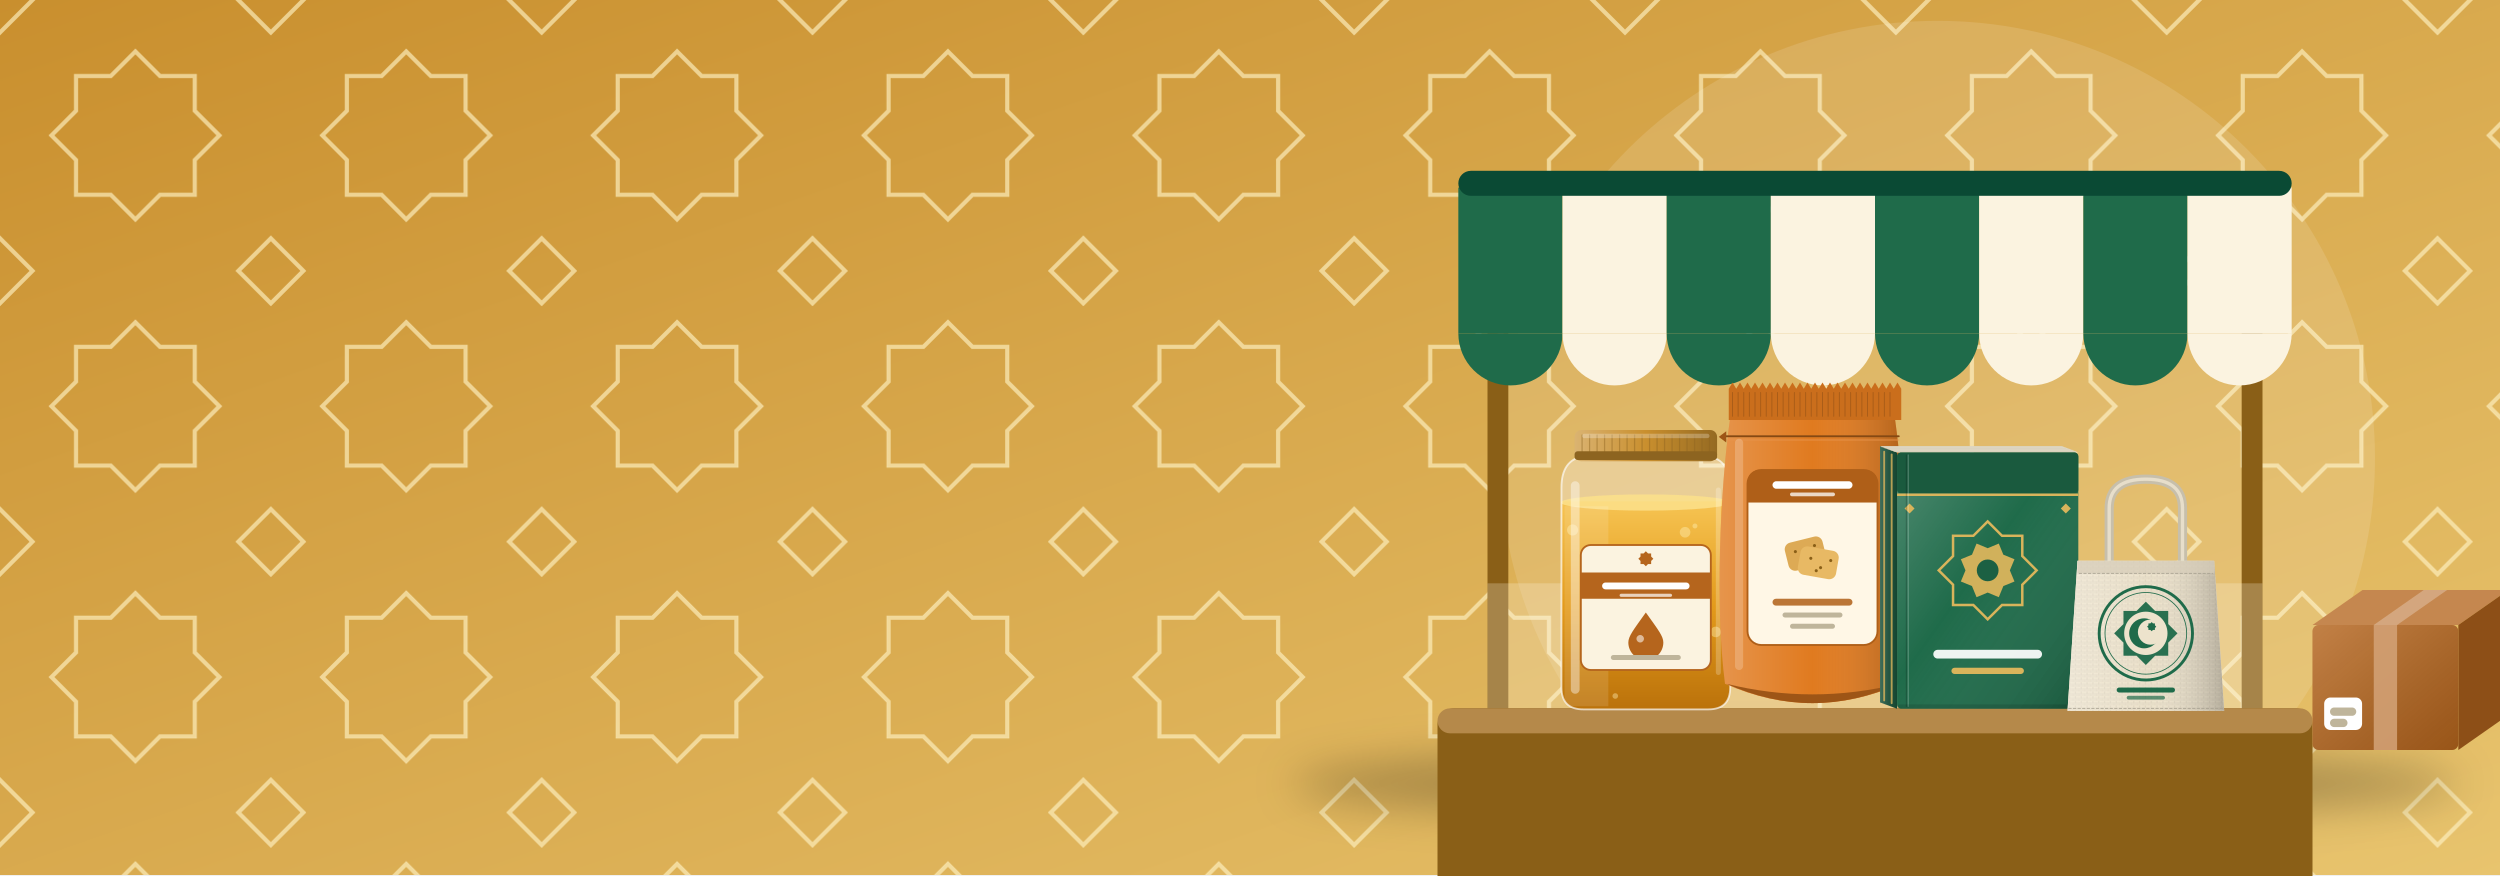
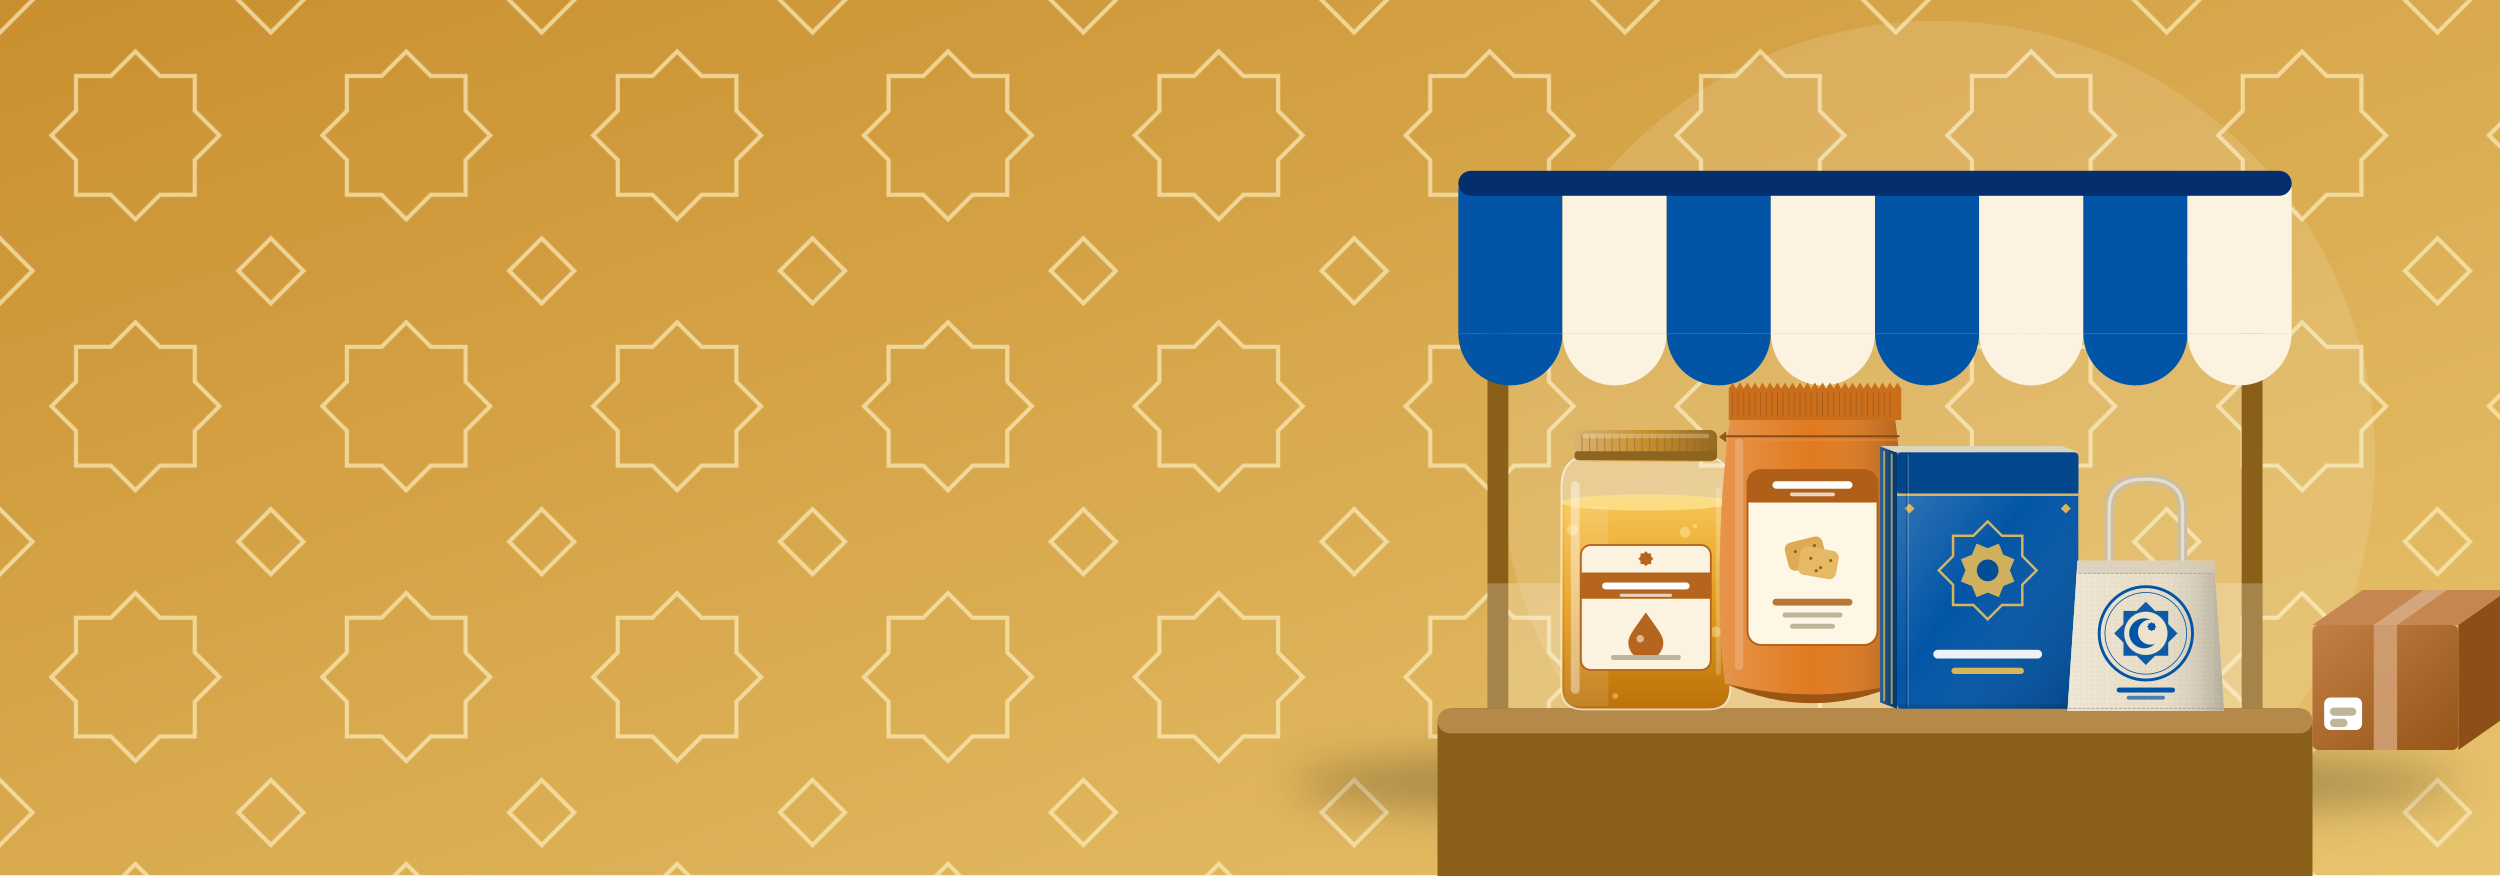
<svg xmlns="http://www.w3.org/2000/svg" viewBox="0 0 1200 420" width="1200" height="420">
  <defs>
    <linearGradient id="lg1" x1="0" y1="0" x2="1" y2="1">
      <stop offset="0%" stop-color="#C98F2E" />
      <stop offset="100%" stop-color="#E8C46E" />
    </linearGradient>
    <pattern id="pt2" width="130" height="130" patternUnits="userSpaceOnUse">
      <g fill="none" stroke="#FFF2C4" stroke-width="2" opacity="0.64">
        <polygon points="65,24.7 76.8,36.5 93.5,36.5 93.5,53.2 105.3,65 93.5,76.8 93.5,93.5 76.8,93.5 65,105.3 53.2,93.5 36.5,93.5 36.5,76.8 24.7,65 36.5,53.2 36.5,36.5 53.2,36.5" />
        <polygon points="0,-15.6 15.6,0 0,15.6 -15.6,0" />
        <polygon points="130,-15.6 145.6,0 130,15.6 114.4,0" />
        <polygon points="0,114.4 15.6,130 0,145.6 -15.6,130" />
        <polygon points="130,114.4 145.6,130 130,145.6 114.4,130" />
      </g>
    </pattern>
    <filter id="bl3" x="-40%" y="-60%" width="180%" height="220%">
      <feGaussianBlur stdDeviation="10" />
    </filter>
    <clipPath id="cp4">
      <path d="M300 250 L500 250 Q535 256 535 300 L535 620 Q535 655 500 655 L300 655 Q265 655 265 620 L265 300 Q265 256 300 250 Z" fill="#000" />
    </clipPath>
    <linearGradient id="lg5" x1="0" y1="0" x2="0" y2="1">
      <stop offset="0%" stop-color="#F6C453" />
      <stop offset="50%" stop-color="#E39A1A" />
      <stop offset="100%" stop-color="#B9700A" />
    </linearGradient>
    <linearGradient id="lg6" x1="0" y1="0" x2="1" y2="0">
      <stop offset="0%" stop-color="#dab371" />
      <stop offset="50%" stop-color="#C98F2E" />
      <stop offset="100%" stop-color="#956a22" />
    </linearGradient>
    <linearGradient id="lg7" x1="0" y1="0" x2="1" y2="0">
      <stop offset="0%" stop-color="#fff" stop-opacity="0.2" />
      <stop offset="50%" stop-color="#fff" stop-opacity="0" />
      <stop offset="100%" stop-color="#000" stop-opacity="0.22" />
    </linearGradient>
    <linearGradient id="lg8" x1="0" y1="0" x2="1" y2="0">
      <stop offset="0%" stop-color="#fff" stop-opacity="0.18" />
      <stop offset="100%" stop-color="#000" stop-opacity="0.12" />
    </linearGradient>
    <linearGradient id="lg9" x1="0" y1="0" x2="1" y2="1">
      <stop offset="0%" stop-color="#fff" stop-opacity="0.22" />
      <stop offset="45%" stop-color="#fff" stop-opacity="0" />
      <stop offset="100%" stop-color="#000" stop-opacity="0.18" />
    </linearGradient>
    <pattern id="pt10" width="14" height="11.2" patternUnits="userSpaceOnUse">
      <rect x="0" y="0" width="14" height="11.2" rx="0" fill="#EDE3CC" />
      <path d="M0 5.6 H14" fill="none" stroke="#dad1bc" stroke-width="2" stroke-linecap="round" stroke-linejoin="round" />
      <path d="M7 0 V5.6" fill="none" stroke="#dad1bc" stroke-width="2" stroke-linecap="round" stroke-linejoin="round" />
      <path d="M0 11.2 H14" fill="none" stroke="#dad1bc" stroke-width="2" stroke-linecap="round" stroke-linejoin="round" />
      <path d="M0 5.6 V11.2" fill="none" stroke="#dad1bc" stroke-width="2" stroke-linecap="round" stroke-linejoin="round" />
    </pattern>
    <linearGradient id="lg11" x1="0" y1="0" x2="1" y2="0">
      <stop offset="0%" stop-color="#fff" stop-opacity="0.25" />
      <stop offset="50%" stop-color="#fff" stop-opacity="0" />
      <stop offset="100%" stop-color="#000" stop-opacity="0.22" />
    </linearGradient>
    <mask id="mk12" maskUnits="userSpaceOnUse" x="351" y="465" width="90" height="90">
      <rect x="351" y="465" width="90" height="90" fill="#000" />
      <circle cx="396" cy="510" r="36" fill="#fff" />
      <circle cx="411.1" cy="507.1" r="30.2" fill="#000" />
    </mask>
    <linearGradient id="lg13" x1="0" y1="0" x2="1" y2="1">
      <stop offset="0%" stop-color="#fff" stop-opacity="0.18" />
      <stop offset="100%" stop-color="#000" stop-opacity="0.16" />
    </linearGradient>
  </defs>
  <rect x="0" y="0" width="1200" height="420" rx="0" fill="url(#lg1)" />
  <rect x="0" y="0" width="1200" height="420" rx="0" fill="url(#pt2)" />
  <circle cx="930" cy="220" r="210" fill="#fff" opacity=".12" />
  <ellipse cx="900" cy="376" rx="280" ry="18" fill="#000" opacity=".25" filter="url(#bl3)" />
  <rect x="714" y="160" width="10" height="230" rx="0" fill="#8A5F17" />
  <rect x="1076" y="160" width="10" height="230" rx="0" fill="#8A5F17" />
  <rect x="714" y="280" width="372" height="150" rx="0" fill="#FBF3E0" opacity=".25" />
  <rect x="690" y="340" width="420" height="100" rx="8" fill="#8A5F17" />
  <rect x="690" y="340" width="420" height="12" rx="6" fill="#B5894A" />
-   <rect x="700" y="90" width="50" height="70" rx="0" fill="#1F6B4A" />
+   <rect x="700" y="90" width="50" height="70" rx="0" fill="#0255A6" />
  <rect x="750" y="90" width="50" height="70" rx="0" fill="#FBF3E0" />
-   <rect x="800" y="90" width="50" height="70" rx="0" fill="#1F6B4A" />
+   <rect x="800" y="90" width="50" height="70" rx="0" fill="#0255A6" />
  <rect x="850" y="90" width="50" height="70" rx="0" fill="#FBF3E0" />
-   <rect x="900" y="90" width="50" height="70" rx="0" fill="#1F6B4A" />
+   <rect x="900" y="90" width="50" height="70" rx="0" fill="#0255A6" />
  <rect x="950" y="90" width="50" height="70" rx="0" fill="#FBF3E0" />
-   <rect x="1000" y="90" width="50" height="70" rx="0" fill="#1F6B4A" />
+   <rect x="1000" y="90" width="50" height="70" rx="0" fill="#0255A6" />
  <rect x="1050" y="90" width="50" height="70" rx="0" fill="#FBF3E0" />
-   <path d="M700 160 a25 25 0 0 0 50 0Z" fill="#1F6B4A" />
+   <path d="M700 160 a25 25 0 0 0 50 0Z" fill="#0255A6" />
  <path d="M750 160 a25 25 0 0 0 50 0Z" fill="#FBF3E0" />
-   <path d="M800 160 a25 25 0 0 0 50 0Z" fill="#1F6B4A" />
+   <path d="M800 160 a25 25 0 0 0 50 0Z" fill="#0255A6" />
  <path d="M850 160 a25 25 0 0 0 50 0Z" fill="#FBF3E0" />
-   <path d="M900 160 a25 25 0 0 0 50 0Z" fill="#1F6B4A" />
+   <path d="M900 160 a25 25 0 0 0 50 0Z" fill="#0255A6" />
  <path d="M950 160 a25 25 0 0 0 50 0Z" fill="#FBF3E0" />
-   <path d="M1000 160 a25 25 0 0 0 50 0Z" fill="#1F6B4A" />
+   <path d="M1000 160 a25 25 0 0 0 50 0Z" fill="#0255A6" />
  <path d="M1050 160 a25 25 0 0 0 50 0Z" fill="#FBF3E0" />
-   <rect x="700" y="82" width="400" height="12" rx="6" fill="#0A4A34" />
+   <rect x="700" y="82" width="400" height="12" rx="6" fill="#042E6E" />
  <g transform="translate(790 342) rotate(0) scale(0.3) translate(-400 -660)">
    <path d="M300 250 L500 250 Q535 256 535 300 L535 620 Q535 655 500 655 L300 655 Q265 655 265 620 L265 300 Q265 256 300 250 Z" fill="#fff" opacity=".3" />
    <g clip-path="url(#cp4)">
      <rect x="265" y="322" width="270" height="340" rx="0" fill="url(#lg5)" />
      <ellipse cx="400" cy="324" rx="136" ry="13" fill="#FBE08B" opacity=".85" />
      <circle cx="282.8" cy="368" r="8.9" fill="#FFF2B8" opacity=".4" />
      <circle cx="447.8" cy="501.2" r="5.4" fill="#FFF2B8" opacity=".4" />
      <circle cx="391.9" cy="419.6" r="6.3" fill="#FFF2B8" opacity=".4" />
      <circle cx="455.2" cy="424.8" r="3.9" fill="#FFF2B8" opacity=".4" />
      <circle cx="463.4" cy="500.3" r="4.2" fill="#FFF2B8" opacity=".4" />
      <circle cx="368.3" cy="435" r="6.2" fill="#FFF2B8" opacity=".4" />
      <circle cx="351.1" cy="633.6" r="4.5" fill="#FFF2B8" opacity=".4" />
      <circle cx="490.7" cy="405.3" r="3.9" fill="#FFF2B8" opacity=".4" />
      <circle cx="317.1" cy="434.4" r="6.3" fill="#FFF2B8" opacity=".4" />
      <circle cx="462.8" cy="371.6" r="8.5" fill="#FFF2B8" opacity=".4" />
      <circle cx="412.9" cy="530.3" r="7.1" fill="#FFF2B8" opacity=".4" />
      <circle cx="511.8" cy="531.1" r="8.5" fill="#FFF2B8" opacity=".4" />
      <circle cx="478.6" cy="361.6" r="4" fill="#FFF2B8" opacity=".4" />
      <circle cx="365.7" cy="473.3" r="3.1" fill="#FFF2B8" opacity=".4" />
      <circle cx="301.1" cy="572.7" r="5.2" fill="#FFF2B8" opacity=".4" />
      <circle cx="382.4" cy="485.9" r="8.7" fill="#FFF2B8" opacity=".4" />
      <rect x="270" y="330" width="70" height="320" rx="0" fill="#fff" opacity=".12" />
    </g>
    <path d="M300 250 L500 250 Q535 256 535 300 L535 620 Q535 655 500 655 L300 655 Q265 655 265 620 L265 300 Q265 256 300 250 Z" fill="none" stroke="#fff" stroke-width="3" opacity=".65" />
    <rect x="280" y="290" width="14" height="340" rx="7" fill="#fff" opacity=".4" />
    <rect x="512" y="300" width="8" height="300" rx="4" fill="#fff" opacity=".22" />
    <rect x="286" y="208" width="228" height="50" rx="11" fill="url(#lg6)" />
    <line x1="298" y1="216" x2="298" y2="250" stroke="#8d6420" stroke-width="2" stroke-linecap="round" opacity=".45" />
    <line x1="310" y1="216" x2="310" y2="250" stroke="#8d6420" stroke-width="2" stroke-linecap="round" opacity=".45" />
    <line x1="322" y1="216" x2="322" y2="250" stroke="#8d6420" stroke-width="2" stroke-linecap="round" opacity=".45" />
    <line x1="334" y1="216" x2="334" y2="250" stroke="#8d6420" stroke-width="2" stroke-linecap="round" opacity=".45" />
    <line x1="346" y1="216" x2="346" y2="250" stroke="#8d6420" stroke-width="2" stroke-linecap="round" opacity=".45" />
    <line x1="358" y1="216" x2="358" y2="250" stroke="#8d6420" stroke-width="2" stroke-linecap="round" opacity=".45" />
    <line x1="370" y1="216" x2="370" y2="250" stroke="#8d6420" stroke-width="2" stroke-linecap="round" opacity=".45" />
    <line x1="382" y1="216" x2="382" y2="250" stroke="#8d6420" stroke-width="2" stroke-linecap="round" opacity=".45" />
    <line x1="394" y1="216" x2="394" y2="250" stroke="#8d6420" stroke-width="2" stroke-linecap="round" opacity=".45" />
    <line x1="406" y1="216" x2="406" y2="250" stroke="#8d6420" stroke-width="2" stroke-linecap="round" opacity=".45" />
    <line x1="418" y1="216" x2="418" y2="250" stroke="#8d6420" stroke-width="2" stroke-linecap="round" opacity=".45" />
    <line x1="430" y1="216" x2="430" y2="250" stroke="#8d6420" stroke-width="2" stroke-linecap="round" opacity=".45" />
    <line x1="442" y1="216" x2="442" y2="250" stroke="#8d6420" stroke-width="2" stroke-linecap="round" opacity=".45" />
    <line x1="454" y1="216" x2="454" y2="250" stroke="#8d6420" stroke-width="2" stroke-linecap="round" opacity=".45" />
    <line x1="466" y1="216" x2="466" y2="250" stroke="#8d6420" stroke-width="2" stroke-linecap="round" opacity=".45" />
    <line x1="478" y1="216" x2="478" y2="250" stroke="#8d6420" stroke-width="2" stroke-linecap="round" opacity=".45" />
    <line x1="490" y1="216" x2="490" y2="250" stroke="#8d6420" stroke-width="2" stroke-linecap="round" opacity=".45" />
    <line x1="502" y1="216" x2="502" y2="250" stroke="#8d6420" stroke-width="2" stroke-linecap="round" opacity=".45" />
    <rect x="286" y="242" width="228" height="14" rx="5" fill="#8d6420" />
    <rect x="298" y="214" width="204" height="7" rx="3.5" fill="#fff" opacity=".25" />
    <rect x="296" y="392" width="208" height="200" rx="16" fill="#FBF3E0" />
    <rect x="296" y="392" width="208" height="200" rx="16" fill="none" stroke="#B5651D" stroke-width="3" />
    <polygon points="400,402 403.5,405.5 408.5,405.5 408.5,410.5 412,414 408.5,417.5 408.5,422.5 403.5,422.5 400,426 396.5,422.5 391.5,422.5 391.5,417.5 388,414 391.5,410.5 391.5,405.5 396.5,405.5" fill="#B5651D" />
    <rect x="296" y="436" width="208" height="42" rx="0" fill="#B5651D" />
    <rect x="330" y="452" width="140" height="11" rx="5.5" fill="#fff" />
    <rect x="358" y="470" width="84" height="5" rx="2.5" fill="#fff" opacity=".7" />
    <path d="M400 500 C380 528 372 538 372 548 A28 28 0 0 0 428 548 C428 538 420 528 400 500Z" fill="#B5651D" />
    <circle cx="391" cy="542" r="6" fill="#fff" opacity=".55" />
    <rect x="344" y="568" width="112" height="8" rx="4" fill="#BFB59B" />
  </g>
  <g transform="translate(870 342) rotate(0) scale(0.3) translate(-400 -688)">
    <path d="M268 218 L532 218 C548 332 556 520 540 642 Q400 704 260 642 C244 520 252 332 268 218 Z" fill="#E07A1F" />
    <path d="M268 218 L532 218 C548 332 556 520 540 642 Q400 704 260 642 C244 520 252 332 268 218 Z" fill="url(#lg7)" />
    <path d="M266 170 L272 160 L278 170 L284 160 L290 170 L296 160 L302 170 L308 160 L314 170 L320 160 L326 170 L332 160 L338 170 L344 160 L350 170 L356 160 L362 170 L368 160 L374 170 L380 160 L386 170 L392 160 L398 170 L404 160 L410 170 L416 160 L422 170 L428 160 L434 170 L440 160 L446 170 L452 160 L458 170 L464 160 L470 170 L476 160 L482 170 L488 160 L494 170 L500 160 L506 170 L512 160 L518 170 L524 160 L530 170 L536 160 L542 170 V220 H266Z" fill="#ca6e1c" />
    <line x1="272" y1="176" x2="272" y2="214" stroke="#000" stroke-width="1.6" stroke-linecap="round" opacity=".16" />
    <line x1="281" y1="176" x2="281" y2="214" stroke="#000" stroke-width="1.6" stroke-linecap="round" opacity=".16" />
    <line x1="290" y1="176" x2="290" y2="214" stroke="#000" stroke-width="1.6" stroke-linecap="round" opacity=".16" />
    <line x1="299" y1="176" x2="299" y2="214" stroke="#000" stroke-width="1.6" stroke-linecap="round" opacity=".16" />
    <line x1="308" y1="176" x2="308" y2="214" stroke="#000" stroke-width="1.6" stroke-linecap="round" opacity=".16" />
    <line x1="317" y1="176" x2="317" y2="214" stroke="#000" stroke-width="1.6" stroke-linecap="round" opacity=".16" />
    <line x1="326" y1="176" x2="326" y2="214" stroke="#000" stroke-width="1.6" stroke-linecap="round" opacity=".16" />
    <line x1="335" y1="176" x2="335" y2="214" stroke="#000" stroke-width="1.6" stroke-linecap="round" opacity=".16" />
    <line x1="344" y1="176" x2="344" y2="214" stroke="#000" stroke-width="1.6" stroke-linecap="round" opacity=".16" />
    <line x1="353" y1="176" x2="353" y2="214" stroke="#000" stroke-width="1.6" stroke-linecap="round" opacity=".16" />
    <line x1="362" y1="176" x2="362" y2="214" stroke="#000" stroke-width="1.6" stroke-linecap="round" opacity=".16" />
    <line x1="371" y1="176" x2="371" y2="214" stroke="#000" stroke-width="1.6" stroke-linecap="round" opacity=".16" />
    <line x1="380" y1="176" x2="380" y2="214" stroke="#000" stroke-width="1.6" stroke-linecap="round" opacity=".16" />
    <line x1="389" y1="176" x2="389" y2="214" stroke="#000" stroke-width="1.6" stroke-linecap="round" opacity=".16" />
    <line x1="398" y1="176" x2="398" y2="214" stroke="#000" stroke-width="1.6" stroke-linecap="round" opacity=".16" />
    <line x1="407" y1="176" x2="407" y2="214" stroke="#000" stroke-width="1.6" stroke-linecap="round" opacity=".16" />
    <line x1="416" y1="176" x2="416" y2="214" stroke="#000" stroke-width="1.6" stroke-linecap="round" opacity=".16" />
    <line x1="425" y1="176" x2="425" y2="214" stroke="#000" stroke-width="1.6" stroke-linecap="round" opacity=".16" />
    <line x1="434" y1="176" x2="434" y2="214" stroke="#000" stroke-width="1.6" stroke-linecap="round" opacity=".16" />
    <line x1="443" y1="176" x2="443" y2="214" stroke="#000" stroke-width="1.6" stroke-linecap="round" opacity=".16" />
    <line x1="452" y1="176" x2="452" y2="214" stroke="#000" stroke-width="1.6" stroke-linecap="round" opacity=".16" />
    <line x1="461" y1="176" x2="461" y2="214" stroke="#000" stroke-width="1.6" stroke-linecap="round" opacity=".16" />
    <line x1="470" y1="176" x2="470" y2="214" stroke="#000" stroke-width="1.6" stroke-linecap="round" opacity=".16" />
    <line x1="479" y1="176" x2="479" y2="214" stroke="#000" stroke-width="1.6" stroke-linecap="round" opacity=".16" />
    <line x1="488" y1="176" x2="488" y2="214" stroke="#000" stroke-width="1.6" stroke-linecap="round" opacity=".16" />
    <line x1="497" y1="176" x2="497" y2="214" stroke="#000" stroke-width="1.6" stroke-linecap="round" opacity=".16" />
    <line x1="506" y1="176" x2="506" y2="214" stroke="#000" stroke-width="1.6" stroke-linecap="round" opacity=".16" />
    <line x1="515" y1="176" x2="515" y2="214" stroke="#000" stroke-width="1.6" stroke-linecap="round" opacity=".16" />
    <line x1="524" y1="176" x2="524" y2="214" stroke="#000" stroke-width="1.6" stroke-linecap="round" opacity=".16" />
    <line x1="262" y1="246" x2="538" y2="246" stroke="#864913" stroke-width="3" stroke-linecap="round" />
    <line x1="262" y1="252" x2="538" y2="252" stroke="#e6954c" stroke-width="2" stroke-linecap="round" opacity=".7" />
    <polygon points="262,238 262,256 250,247" fill="#9d5516" />
    <rect x="296" y="300" width="208" height="280" rx="22" fill="#FFF7E6" />
    <rect x="296" y="300" width="208" height="280" rx="22" fill="none" stroke="#af5f18" stroke-width="3" />
    <path d="M296 322 Q296 300 318 300 H482 Q504 300 504 322 V352 H296Z" fill="#af5f18" />
    <rect x="336" y="318" width="128" height="12" rx="6" fill="#fff" />
    <rect x="364" y="336" width="72" height="6" rx="3" fill="#fff" opacity=".75" />
    <g transform="translate(392 434) rotate(-14)">
      <rect x="-34" y="-24" width="62" height="46" rx="11" fill="#DDAA55" />
      <circle cx="-18" cy="-8" r="2.5" fill="#8A5F17" />
      <circle cx="0" cy="4" r="2.5" fill="#8A5F17" />
      <circle cx="14" cy="-10" r="2.5" fill="#8A5F17" />
      <circle cx="-6" cy="12" r="2.5" fill="#8A5F17" />
    </g>
    <g transform="translate(412 450) rotate(10)">
      <rect x="-34" y="-24" width="62" height="46" rx="11" fill="#E8B964" />
      <circle cx="-16" cy="-6" r="2.5" fill="#8A5F17" />
      <circle cx="2" cy="6" r="2.5" fill="#8A5F17" />
      <circle cx="16" cy="-8" r="2.5" fill="#8A5F17" />
      <circle cx="-4" cy="12" r="2.5" fill="#8A5F17" />
    </g>
    <rect x="336" y="506" width="128" height="11" rx="5.5" fill="#af5f18" opacity=".85" />
    <rect x="352" y="528" width="96" height="8" rx="4" fill="#BFB59B" />
    <rect x="364" y="546" width="72" height="8" rx="4" fill="#BFB59B" />
    <path d="M262 642 Q400 704 538 642 Q400 676 262 642Z" fill="#9d5516" />
    <rect x="276" y="250" width="13" height="370" rx="6.5" fill="#fff" opacity=".2" />
  </g>
  <g transform="translate(950 342) rotate(0) scale(0.3) translate(-400 -601.1)">
-     <polygon points="268.6,185.1 241.4,174.9 241.4,584.9 268.6,595.1" fill="#174f37" />
+     <polygon points="268.6,185.1 241.4,174.9 241.4,584.9 268.6,595.1" fill="#013f7b" />
    <polygon points="268.6,185.1 241.4,174.9 241.4,584.9 268.6,595.1" fill="url(#lg8)" />
    <line x1="260" y1="188.2" x2="260" y2="586.2" stroke="#D9B45B" stroke-width="3" stroke-linecap="round" opacity=".8" />
    <line x1="248" y1="183.8" x2="248" y2="581.8" stroke="#D9B45B" stroke-width="3" stroke-linecap="round" opacity=".8" />
    <polygon points="268.6,185.1 558.6,185.1 531.4,174.9 241.4,174.9" fill="#F4ECD6" />
    <line x1="263.7" y1="183.3" x2="553.7" y2="183.3" stroke="#d7d0bc" stroke-width="1.6" stroke-linecap="round" opacity=".7" />
    <line x1="258.8" y1="181.4" x2="548.8" y2="181.4" stroke="#d7d0bc" stroke-width="1.6" stroke-linecap="round" opacity=".7" />
    <line x1="253.9" y1="179.6" x2="543.9" y2="179.6" stroke="#d7d0bc" stroke-width="1.6" stroke-linecap="round" opacity=".7" />
    <line x1="249" y1="177.8" x2="539" y2="177.8" stroke="#d7d0bc" stroke-width="1.6" stroke-linecap="round" opacity=".7" />
    <line x1="244.1" y1="175.9" x2="534.1" y2="175.9" stroke="#d7d0bc" stroke-width="1.6" stroke-linecap="round" opacity=".7" />
    <polygon points="268.6,185.1 558.6,185.1 531.4,174.9 241.4,174.9" fill="#000" opacity=".04" />
-     <rect x="268.6" y="185.1" width="290" height="410" rx="7" fill="#1F6B4A" />
+     <rect x="268.6" y="185.1" width="290" height="410" rx="7" fill="#0255A6" />
    <rect x="268.6" y="185.1" width="290" height="410" rx="7" fill="url(#lg9)" />
-     <rect x="268.6" y="185.1" width="290" height="65.6" rx="6" fill="#1a5a3e" />
+     <rect x="268.6" y="185.1" width="290" height="65.6" rx="6" fill="#02478b" />
    <rect x="268.6" y="250.7" width="290" height="4" rx="0" fill="#D9B45B" />
    <polygon points="413.6,295.4 436.5,318.3 469,318.3 469,350.8 491.9,373.7 469,396.6 469,429.1 436.5,429.1 413.6,452 390.7,429.1 358.2,429.1 358.2,396.6 335.3,373.7 358.2,350.8 358.2,318.3 390.7,318.3" fill="none" stroke="#D9B45B" stroke-width="4" />
    <polygon points="431.4,330.8 438.7,348.6 456.5,355.9 449.1,373.7 456.5,391.5 438.7,398.8 431.4,416.6 413.6,409.2 395.8,416.6 388.5,398.8 370.7,391.5 378.1,373.7 370.7,355.9 388.5,348.6 395.8,330.8 413.6,338.2" fill="#D9B45B" opacity=".95" />
-     <circle cx="413.6" cy="373.7" r="17.4" fill="#1c6043" />
+     <circle cx="413.6" cy="373.7" r="17.4" fill="#024d95" />
    <rect x="326.6" y="500.8" width="174" height="14" rx="7" fill="#fff" opacity=".92" />
    <rect x="355.6" y="529.5" width="116" height="10" rx="5" fill="#D9B45B" />
    <polygon points="288.6,266.7 296.6,274.7 288.6,282.7 280.6,274.7" fill="#D9B45B" />
    <polygon points="538.6,266.7 546.6,274.7 538.6,282.7 530.6,274.7" fill="#D9B45B" />
    <line x1="283.6" y1="189.1" x2="283.6" y2="591.1" stroke="#000" stroke-width="2" stroke-linecap="round" opacity=".18" />
    <line x1="286.6" y1="189.1" x2="286.6" y2="591.1" stroke="#fff" stroke-width="2" stroke-linecap="round" opacity=".22" />
    <rect x="268.6" y="588.1" width="290" height="7" rx="4" fill="#000" opacity=".12" />
  </g>
  <g transform="translate(1030 342) rotate(0) scale(0.2) translate(-400 -700)">
    <path d="M312 342 V210 Q312 140 400 140 Q488 140 488 210 V342" fill="none" stroke="#c7bfab" stroke-width="22" stroke-linecap="round" stroke-linejoin="round" />
    <path d="M312 342 V210 Q312 140 400 140 Q488 140 488 210 V342" fill="none" stroke="#efe6d2" stroke-width="8" stroke-linecap="round" stroke-linejoin="round" opacity=".8" />
    <path d="M236 336 L564 336 L588 696 L212 696Z" fill="#EDE3CC" />
    <path d="M236 336 L564 336 L588 696 L212 696Z" fill="url(#pt10)" opacity=".9" />
    <path d="M236 336 L564 336 L588 696 L212 696Z" fill="url(#lg11)" />
    <rect x="236" y="336" width="328" height="30" rx="0" fill="#d5ccb8" opacity=".7" />
    <path d="M240 366 H560" fill="none" stroke="#a69f8f" stroke-width="2" stroke-linecap="round" stroke-linejoin="round" stroke-dasharray="6 5" />
    <path d="M215 690 H585" fill="none" stroke="#a69f8f" stroke-width="2" stroke-linecap="round" stroke-linejoin="round" stroke-dasharray="6 5" />
-     <circle cx="400" cy="510" r="112" fill="none" stroke="#1F6B4A" stroke-width="7" />
-     <circle cx="400" cy="510" r="98" fill="none" stroke="#1F6B4A" stroke-width="2" />
-     <polygon points="400,434 422.3,456.3 453.7,456.3 453.7,487.7 476,510 453.7,532.3 453.7,563.7 422.3,563.7 400,586 377.7,563.7 346.3,563.7 346.3,532.3 324,510 346.3,487.7 346.3,456.3 377.7,456.3" fill="#1F6B4A" opacity=".95" />
+     <circle cx="400" cy="510" r="112" fill="none" stroke="#0255A6" stroke-width="7" />
+     <circle cx="400" cy="510" r="98" fill="none" stroke="#0255A6" stroke-width="2" />
+     <polygon points="400,434 422.3,456.3 453.7,456.3 453.7,487.7 476,510 453.7,532.3 453.7,563.7 422.3,563.7 400,586 377.7,563.7 346.3,563.7 346.3,532.3 324,510 346.3,487.7 346.3,456.3 377.7,456.3" fill="#0255A6" opacity=".95" />
    <circle cx="400" cy="510" r="52" fill="#EDE3CC" />
-     <rect x="351" y="465" width="90" height="90" fill="#1F6B4A" mask="url(#mk12)" />
-     <polygon points="414,483 417.2,486.2 421.8,486.2 421.8,490.8 425,494 421.8,497.2 421.8,501.8 417.2,501.8 414,505 410.8,501.8 406.2,501.8 406.2,497.2 403,494 406.2,490.8 406.2,486.2 410.8,486.2" fill="#1F6B4A" />
-     <rect x="330" y="640" width="140" height="12" rx="6" fill="#1F6B4A" />
-     <rect x="354" y="660" width="92" height="9" rx="4.5" fill="#1F6B4A" opacity=".7" />
+     <rect x="351" y="465" width="90" height="90" fill="#0255A6" mask="url(#mk12)" />
+     <polygon points="414,483 417.2,486.2 421.8,486.2 421.8,490.8 425,494 421.8,497.2 421.8,501.8 417.2,501.8 414,505 410.8,501.8 406.2,501.8 406.2,497.2 403,494 406.2,490.8 406.2,486.2 410.8,486.2" fill="#0255A6" />
+     <rect x="330" y="640" width="140" height="12" rx="6" fill="#0255A6" />
+     <rect x="354" y="660" width="92" height="9" rx="4.5" fill="#0255A6" opacity=".7" />
  </g>
  <polygon points="1110,300 1180,300 1204,283.2 1134,283.2" fill="#c5874f" />
  <polygon points="1180,300 1204,283.2 1204,343.2 1180,360" fill="#8d4f17" />
  <rect x="1110" y="300" width="70" height="60" rx="3" fill="#B5651D" />
  <rect x="1110" y="300" width="70" height="60" rx="3" fill="url(#lg13)" />
  <rect x="1139.4" y="300" width="11.2" height="60" rx="0" fill="#d1a073" opacity=".9" />
  <polygon points="1139.4,300 1150.6,300 1174.6,283.2 1163.4,283.2" fill="#d6aa83" opacity=".9" />
  <rect x="1115.6" y="334.8" width="18.2" height="15.6" rx="3" fill="#fff" />
  <rect x="1118.4" y="339.6" width="12.6" height="4" rx="2" fill="#BFB59B" />
  <rect x="1118.4" y="345" width="8.4" height="4" rx="2" fill="#BFB59B" />
</svg>
